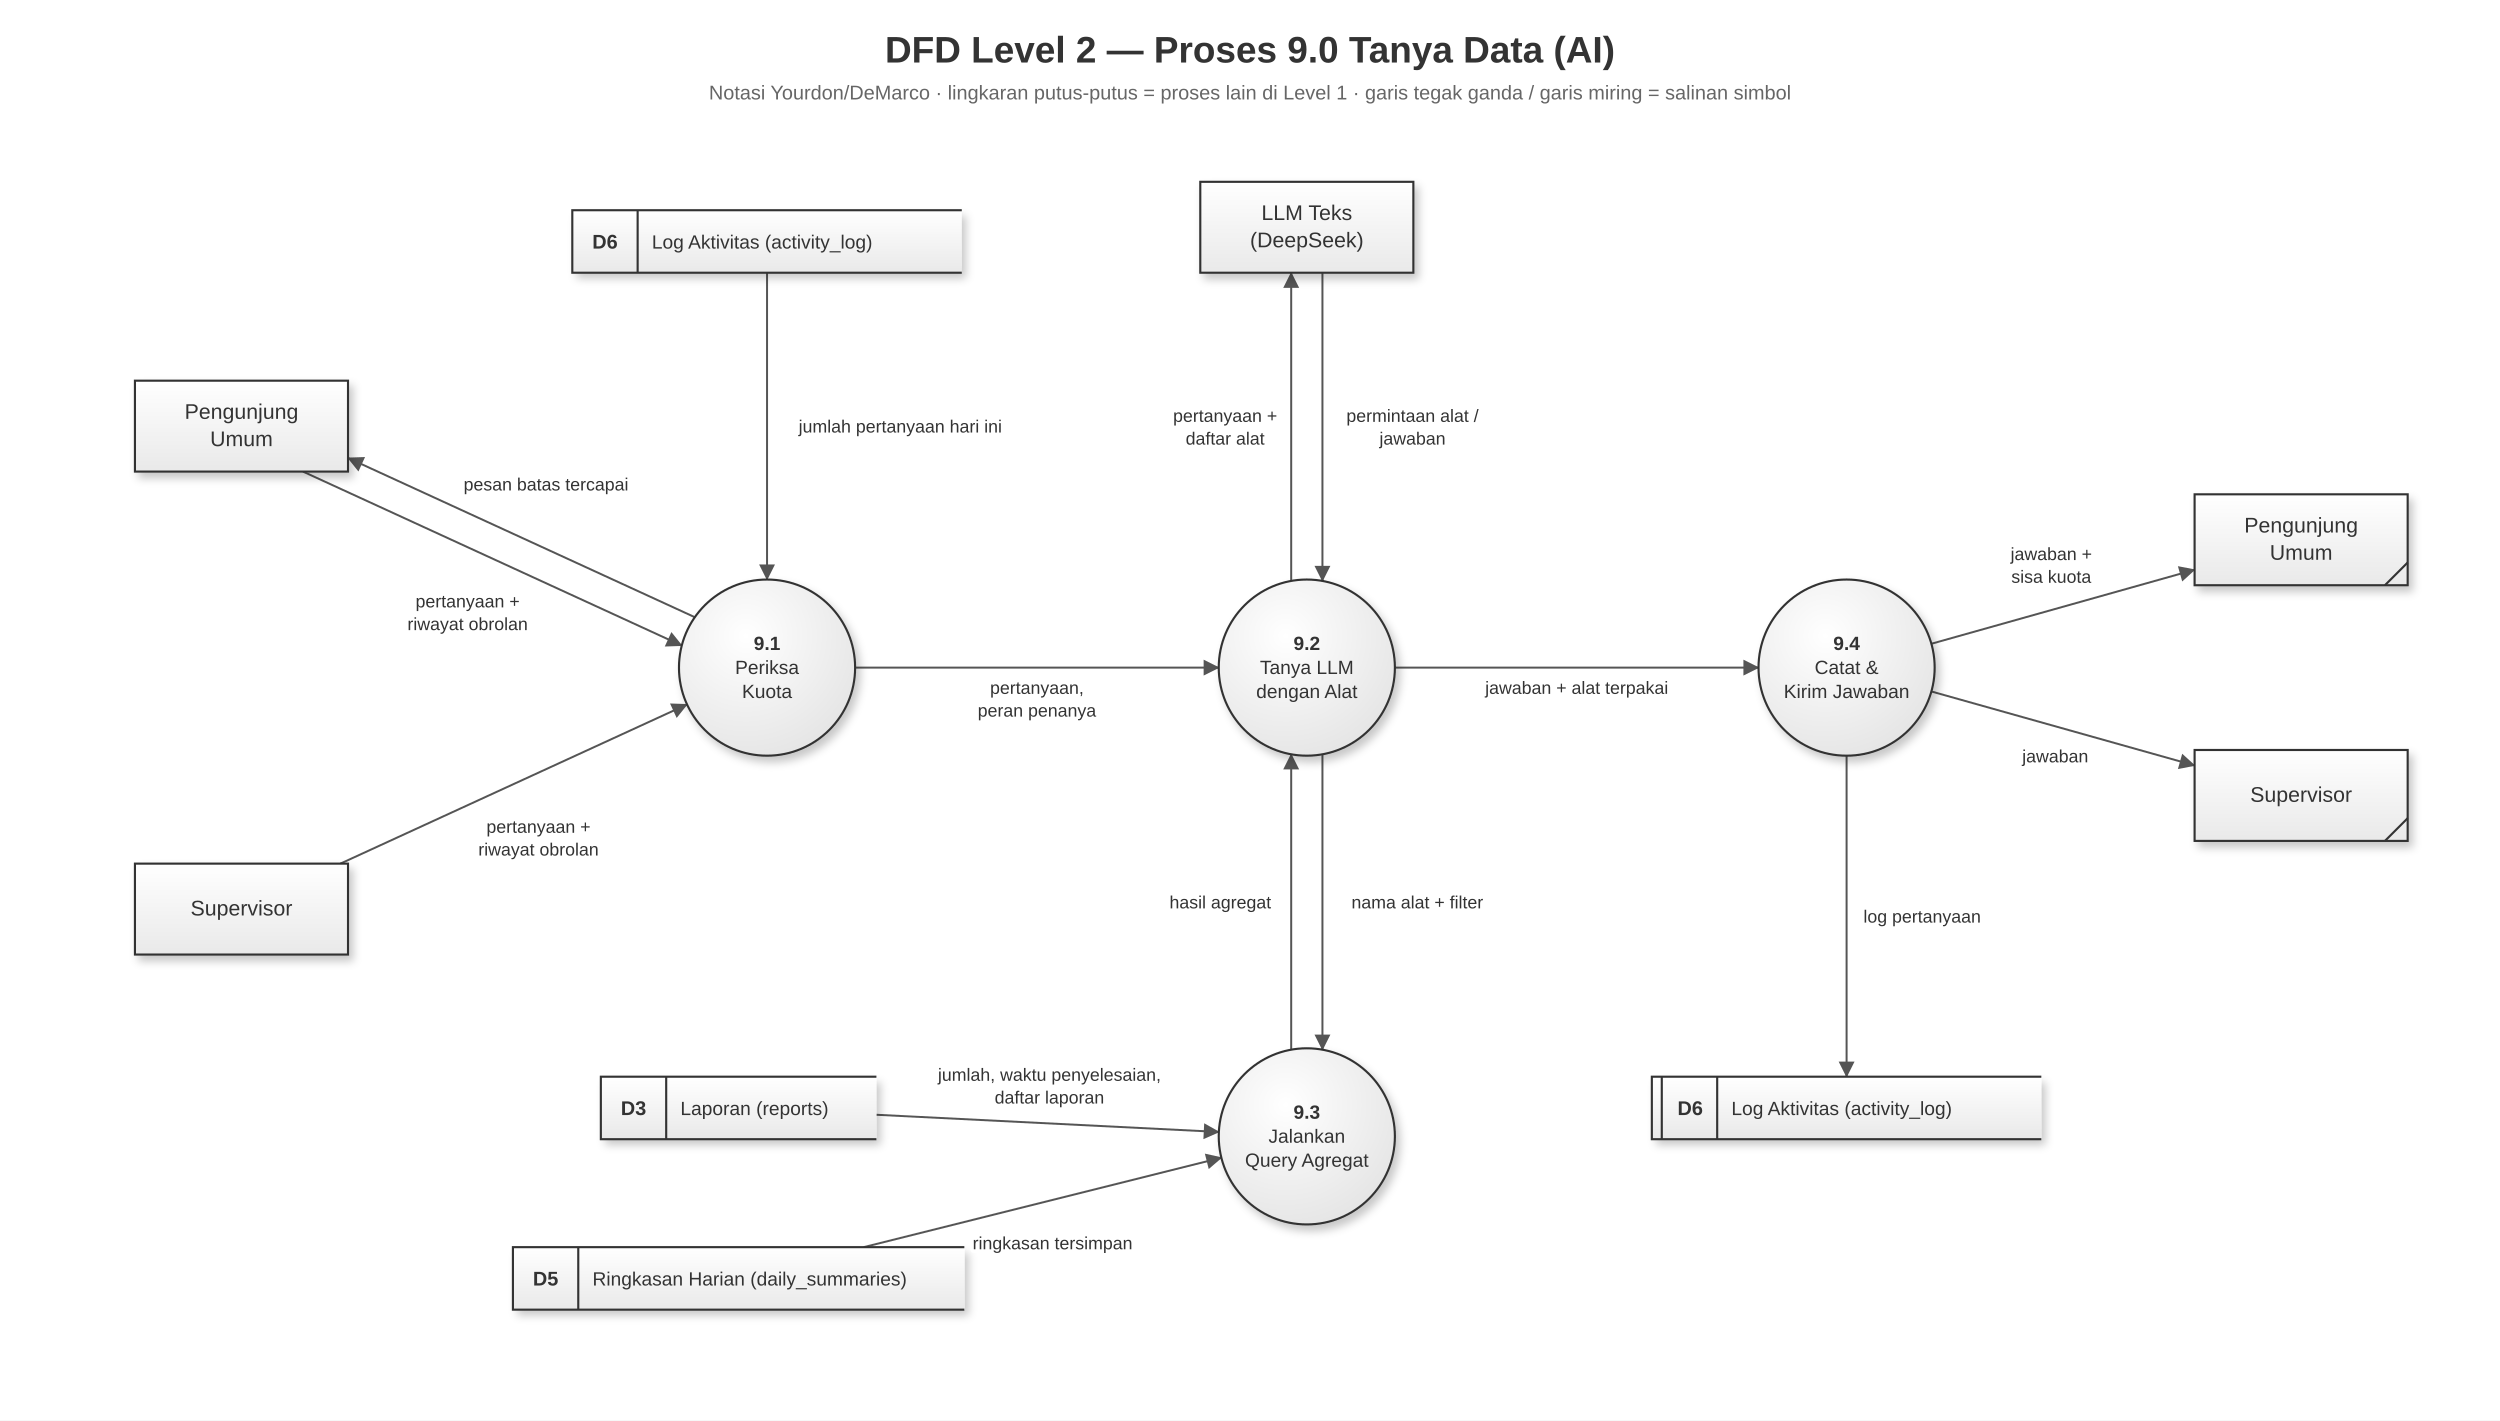
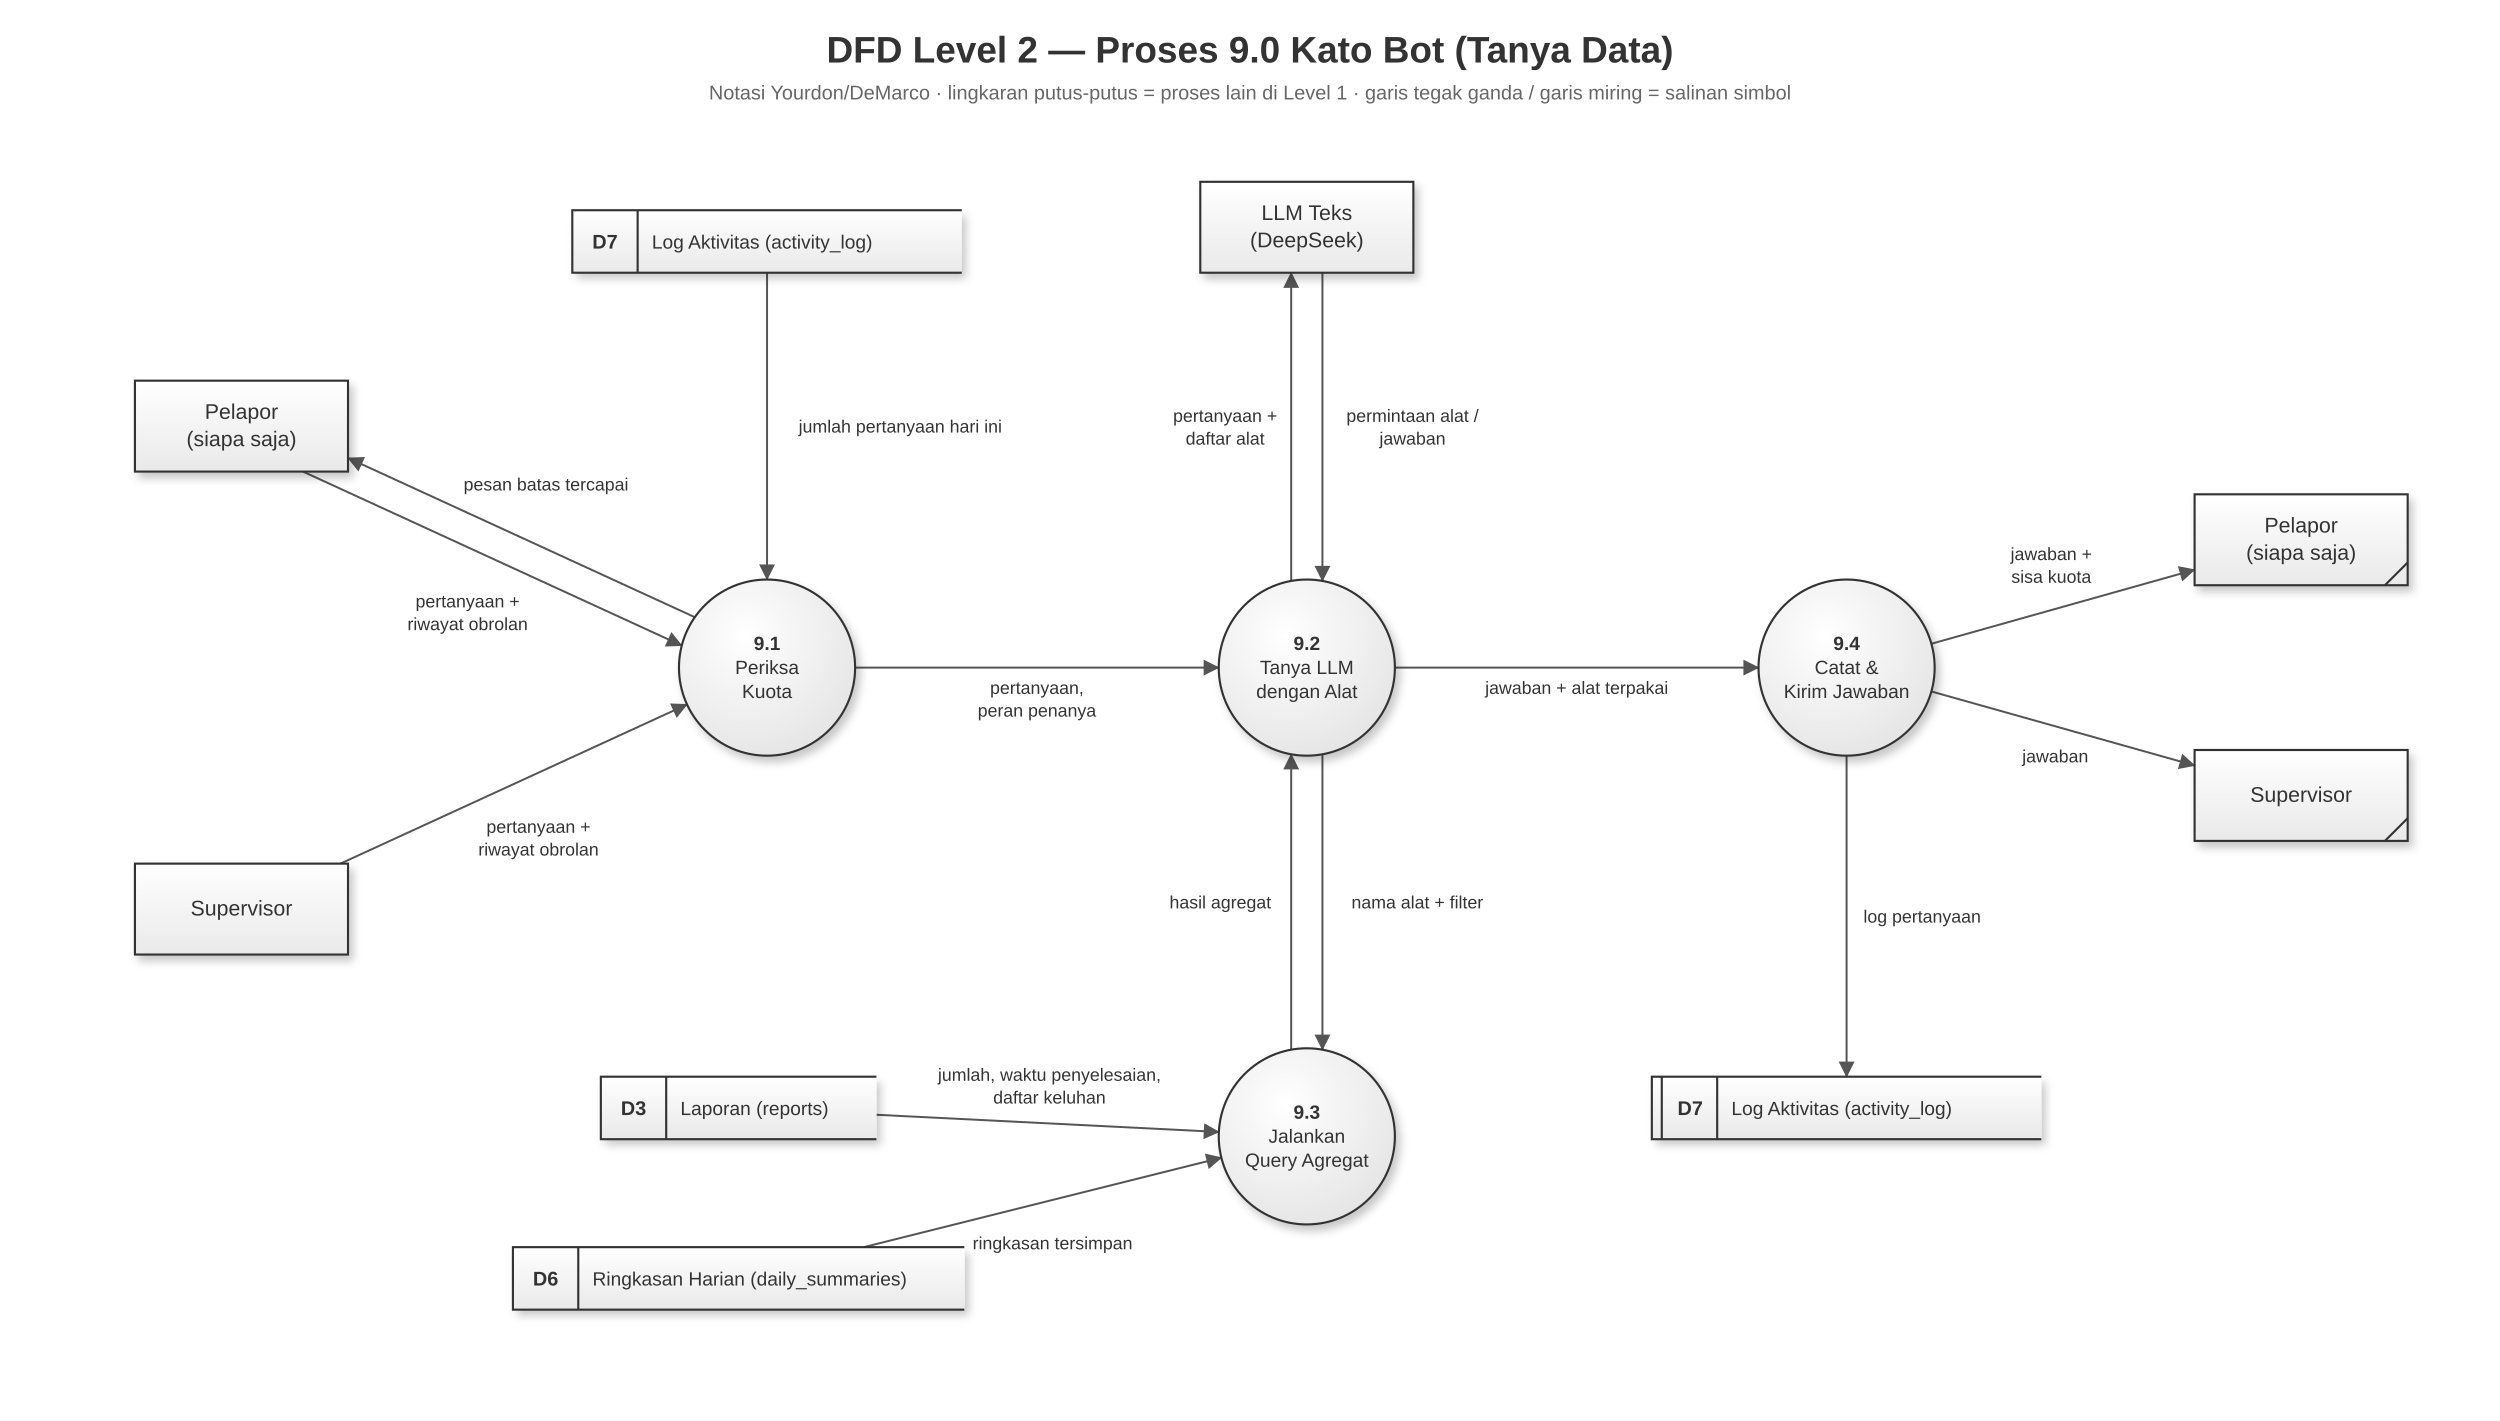
<svg xmlns="http://www.w3.org/2000/svg" width="1760" height="1000" viewBox="0 0 1760 1000" font-family="Arial, Helvetica, sans-serif" fill="#333333">
  <defs>
    <filter id="bayang" x="-20%" y="-20%" width="150%" height="150%">
      <feDropShadow dx="3" dy="4" stdDeviation="3" flood-color="#000" flood-opacity="0.22" />
    </filter>
    <radialGradient id="bola" cx="38%" cy="32%" r="75%">
      <stop offset="0" stop-color="#FFFFFF" />
      <stop offset="1" stop-color="#E4E4E4" />
    </radialGradient>
    <linearGradient id="kotak" x1="0" y1="0" x2="0" y2="1">
      <stop offset="0" stop-color="#FFFFFF" />
      <stop offset="1" stop-color="#E9E9E9" />
    </linearGradient>
    <marker id="panah" viewBox="0 0 10 10" refX="9.5" refY="5" markerWidth="8" markerHeight="8" orient="auto">
      <path d="M0,0 L10,5 L0,10 z" fill="#555555" />
    </marker>
  </defs>
  <rect width="1760" height="1000" fill="#FFFFFF" />
-   <text x="880.0" y="44" font-size="26" font-weight="bold" text-anchor="middle">DFD Level 2 — Proses 9.0 Tanya Data (AI)</text>
+   <text x="880.0" y="44" font-size="26" font-weight="bold" text-anchor="middle">DFD Level 2 — Proses 9.0 Kato Bot (Tanya Data)</text>
  <text x="880.0" y="70" font-size="14" fill="#666" text-anchor="middle">Notasi Yourdon/DeMarco · lingkaran putus-putus = proses lain di Level 1 · garis tegak ganda / garis miring = salinan simbol</text>
  <polyline points="213.3,332.0 480.0,454.5" fill="none" stroke="#555555" stroke-width="1.4" marker-end="url(#panah)" />
  <polyline points="489.1,434.5 245.0,322.4" fill="none" stroke="#555555" stroke-width="1.4" marker-end="url(#panah)" />
  <polyline points="239.6,608.0 483.7,495.9" fill="none" stroke="#555555" stroke-width="1.4" marker-end="url(#panah)" />
  <polyline points="540.0,192.0 540.0,408.0" fill="none" stroke="#555555" stroke-width="1.4" marker-end="url(#panah)" />
  <polyline points="602.0,470.0 858.0,470.0" fill="none" stroke="#555555" stroke-width="1.4" marker-end="url(#panah)" />
  <polyline points="909.0,409.0 909.0,192.0" fill="none" stroke="#555555" stroke-width="1.4" marker-end="url(#panah)" />
  <polyline points="931.0,192.0 931.0,409.0" fill="none" stroke="#555555" stroke-width="1.4" marker-end="url(#panah)" />
  <polyline points="931.0,531.0 931.0,739.0" fill="none" stroke="#555555" stroke-width="1.4" marker-end="url(#panah)" />
  <polyline points="909.0,739.0 909.0,531.0" fill="none" stroke="#555555" stroke-width="1.4" marker-end="url(#panah)" />
  <polyline points="617.0,784.8 858.1,796.9" fill="none" stroke="#555555" stroke-width="1.4" marker-end="url(#panah)" />
  <polyline points="608.0,878.0 859.9,815.0" fill="none" stroke="#555555" stroke-width="1.4" marker-end="url(#panah)" />
  <polyline points="982.0,470.0 1238.0,470.0" fill="none" stroke="#555555" stroke-width="1.4" marker-end="url(#panah)" />
  <polyline points="1300.0,532.0 1300.0,758.0" fill="none" stroke="#555555" stroke-width="1.4" marker-end="url(#panah)" />
  <polyline points="1359.7,453.2 1545.0,401.1" fill="none" stroke="#555555" stroke-width="1.4" marker-end="url(#panah)" />
  <polyline points="1359.7,486.8 1545.0,538.9" fill="none" stroke="#555555" stroke-width="1.4" marker-end="url(#panah)" />
  <rect x="95.0" y="268.0" width="150.0" height="64" fill="url(#kotak)" stroke="#333333" stroke-width="1.5" filter="url(#bayang)" />
-   <text x="170.0" y="294.9" font-size="15" text-anchor="middle">Pengunjung</text>
-   <text x="170.0" y="314.1" font-size="15" text-anchor="middle">Umum</text>
+   <text x="170.0" y="294.9" font-size="15" text-anchor="middle">Pelapor</text>
+   <text x="170.0" y="314.1" font-size="15" text-anchor="middle">(siapa saja)</text>
  <rect x="95.0" y="608.0" width="150.0" height="64" fill="url(#kotak)" stroke="#333333" stroke-width="1.5" filter="url(#bayang)" />
  <text x="170.0" y="644.5" font-size="15" text-anchor="middle">Supervisor</text>
  <circle cx="540" cy="470" r="62" fill="url(#bola)" stroke="#333333" stroke-width="1.5" filter="url(#bayang)" />
  <text x="540" y="457.6" font-size="13.5" text-anchor="middle" font-weight="bold">9.1</text>
  <text x="540" y="474.5" font-size="13.5" text-anchor="middle">Periksa</text>
  <text x="540" y="491.4" font-size="13.5" text-anchor="middle">Kuota</text>
  <circle cx="920" cy="470" r="62" fill="url(#bola)" stroke="#333333" stroke-width="1.5" filter="url(#bayang)" />
  <text x="920" y="457.6" font-size="13.5" text-anchor="middle" font-weight="bold">9.2</text>
  <text x="920" y="474.5" font-size="13.5" text-anchor="middle">Tanya LLM</text>
  <text x="920" y="491.4" font-size="13.5" text-anchor="middle">dengan Alat</text>
  <circle cx="920" cy="800" r="62" fill="url(#bola)" stroke="#333333" stroke-width="1.5" filter="url(#bayang)" />
  <text x="920" y="787.6" font-size="13.5" text-anchor="middle" font-weight="bold">9.3</text>
  <text x="920" y="804.5" font-size="13.5" text-anchor="middle">Jalankan</text>
  <text x="920" y="821.4" font-size="13.5" text-anchor="middle">Query Agregat</text>
  <circle cx="1300" cy="470" r="62" fill="url(#bola)" stroke="#333333" stroke-width="1.5" filter="url(#bayang)" />
  <text x="1300" y="457.6" font-size="13.5" text-anchor="middle" font-weight="bold">9.4</text>
  <text x="1300" y="474.5" font-size="13.5" text-anchor="middle">Catat &amp;</text>
  <text x="1300" y="491.4" font-size="13.5" text-anchor="middle">Kirim Jawaban</text>
  <g filter="url(#bayang)">
    <rect x="402.9" y="148.0" width="274.1" height="44" fill="url(#kotak)" />
  </g>
  <path d="M677.1,148.0 H402.9 V192.0 H677.1" fill="none" stroke="#333333" stroke-width="1.5" />
  <line x1="448.9" y1="148.0" x2="448.9" y2="192.0" stroke="#333333" stroke-width="1.5" />
-   <text x="425.9" y="175.0" font-size="14" font-weight="bold" text-anchor="middle">D6</text>
+   <text x="425.9" y="175.0" font-size="14" font-weight="bold" text-anchor="middle">D7</text>
  <text x="458.9" y="175.0" font-size="13.5">Log Aktivitas (activity_log)</text>
  <rect x="845.0" y="128.0" width="150.0" height="64" fill="url(#kotak)" stroke="#333333" stroke-width="1.5" filter="url(#bayang)" />
  <text x="920.0" y="154.9" font-size="15" text-anchor="middle">LLM Teks</text>
  <text x="920.0" y="174.1" font-size="15" text-anchor="middle">(DeepSeek)</text>
  <g filter="url(#bayang)">
    <rect x="423.0" y="758.0" width="193.9" height="44" fill="url(#kotak)" />
  </g>
  <path d="M617.0,758.0 H423.0 V802.0 H617.0" fill="none" stroke="#333333" stroke-width="1.5" />
  <line x1="469.0" y1="758.0" x2="469.0" y2="802.0" stroke="#333333" stroke-width="1.5" />
  <text x="446.0" y="785.0" font-size="14" font-weight="bold" text-anchor="middle">D3</text>
  <text x="479.0" y="785.0" font-size="13.5">Laporan (reports)</text>
  <g filter="url(#bayang)">
    <rect x="361.1" y="878.0" width="317.9" height="44" fill="url(#kotak)" />
  </g>
  <path d="M678.9,878.0 H361.1 V922.0 H678.9" fill="none" stroke="#333333" stroke-width="1.5" />
  <line x1="407.1" y1="878.0" x2="407.1" y2="922.0" stroke="#333333" stroke-width="1.5" />
-   <text x="384.1" y="905.0" font-size="14" font-weight="bold" text-anchor="middle">D5</text>
+   <text x="384.1" y="905.0" font-size="14" font-weight="bold" text-anchor="middle">D6</text>
  <text x="417.1" y="905.0" font-size="13.5">Ringkasan Harian (daily_summaries)</text>
  <g filter="url(#bayang)">
    <rect x="1162.9" y="758.0" width="274.1" height="44" fill="url(#kotak)" />
  </g>
  <path d="M1437.1,758.0 H1162.9 V802.0 H1437.1" fill="none" stroke="#333333" stroke-width="1.5" />
  <line x1="1208.9" y1="758.0" x2="1208.9" y2="802.0" stroke="#333333" stroke-width="1.5" />
  <line x1="1169.9" y1="758.0" x2="1169.9" y2="802.0" stroke="#333333" stroke-width="1.5" />
-   <text x="1189.9" y="785.0" font-size="14" font-weight="bold" text-anchor="middle">D6</text>
+   <text x="1189.9" y="785.0" font-size="14" font-weight="bold" text-anchor="middle">D7</text>
  <text x="1218.9" y="785.0" font-size="13.5">Log Aktivitas (activity_log)</text>
  <rect x="1545.0" y="348.0" width="150.0" height="64" fill="url(#kotak)" stroke="#333333" stroke-width="1.5" filter="url(#bayang)" />
  <line x1="1679.0" y1="412.0" x2="1695.0" y2="396.0" stroke="#333333" stroke-width="1.5" />
-   <text x="1620.0" y="374.9" font-size="15" text-anchor="middle">Pengunjung</text>
-   <text x="1620.0" y="394.1" font-size="15" text-anchor="middle">Umum</text>
+   <text x="1620.0" y="374.9" font-size="15" text-anchor="middle">Pelapor</text>
+   <text x="1620.0" y="394.1" font-size="15" text-anchor="middle">(siapa saja)</text>
  <rect x="1545.0" y="528.0" width="150.0" height="64" fill="url(#kotak)" stroke="#333333" stroke-width="1.5" filter="url(#bayang)" />
  <line x1="1679.0" y1="592.0" x2="1695.0" y2="576.0" stroke="#333333" stroke-width="1.5" />
  <text x="1620.0" y="564.5" font-size="15" text-anchor="middle">Supervisor</text>
  <text x="329.2" y="427.6" font-size="12.5" text-anchor="middle" stroke="#FFFFFF" stroke-width="5" stroke-linejoin="round" paint-order="stroke">pertanyaan +</text>
  <text x="329.2" y="443.6" font-size="12.5" text-anchor="middle" stroke="#FFFFFF" stroke-width="5" stroke-linejoin="round" paint-order="stroke">riwayat obrolan</text>
  <text x="384.4" y="345.3" font-size="12.5" text-anchor="middle" stroke="#FFFFFF" stroke-width="5" stroke-linejoin="round" paint-order="stroke">pesan batas tercapai</text>
  <text x="379.1" y="586.3" font-size="12.5" text-anchor="middle" stroke="#FFFFFF" stroke-width="5" stroke-linejoin="round" paint-order="stroke">pertanyaan +</text>
  <text x="379.1" y="602.3" font-size="12.5" text-anchor="middle" stroke="#FFFFFF" stroke-width="5" stroke-linejoin="round" paint-order="stroke">riwayat obrolan</text>
  <text x="633.8" y="304.5" font-size="12.5" text-anchor="middle" stroke="#FFFFFF" stroke-width="5" stroke-linejoin="round" paint-order="stroke">jumlah pertanyaan hari ini</text>
  <text x="730.0" y="488.5" font-size="12.5" text-anchor="middle" stroke="#FFFFFF" stroke-width="5" stroke-linejoin="round" paint-order="stroke">pertanyaan,</text>
  <text x="730.0" y="504.5" font-size="12.5" text-anchor="middle" stroke="#FFFFFF" stroke-width="5" stroke-linejoin="round" paint-order="stroke">peran penanya</text>
  <text x="862.5" y="297.0" font-size="12.5" text-anchor="middle" stroke="#FFFFFF" stroke-width="5" stroke-linejoin="round" paint-order="stroke">pertanyaan +</text>
  <text x="862.5" y="313.0" font-size="12.5" text-anchor="middle" stroke="#FFFFFF" stroke-width="5" stroke-linejoin="round" paint-order="stroke">daftar alat</text>
  <text x="994.4" y="297.0" font-size="12.5" text-anchor="middle" stroke="#FFFFFF" stroke-width="5" stroke-linejoin="round" paint-order="stroke">permintaan alat /</text>
  <text x="994.4" y="313.0" font-size="12.5" text-anchor="middle" stroke="#FFFFFF" stroke-width="5" stroke-linejoin="round" paint-order="stroke">jawaban</text>
  <text x="997.8" y="639.5" font-size="12.5" text-anchor="middle" stroke="#FFFFFF" stroke-width="5" stroke-linejoin="round" paint-order="stroke">nama alat + filter</text>
  <text x="859.1" y="639.5" font-size="12.5" text-anchor="middle" stroke="#FFFFFF" stroke-width="5" stroke-linejoin="round" paint-order="stroke">hasil agregat</text>
  <text x="738.8" y="760.9" font-size="12.5" text-anchor="middle" stroke="#FFFFFF" stroke-width="5" stroke-linejoin="round" paint-order="stroke">jumlah, waktu penyelesaian,</text>
-   <text x="738.8" y="776.9" font-size="12.5" text-anchor="middle" stroke="#FFFFFF" stroke-width="5" stroke-linejoin="round" paint-order="stroke">daftar laporan</text>
+   <text x="738.8" y="776.9" font-size="12.5" text-anchor="middle" stroke="#FFFFFF" stroke-width="5" stroke-linejoin="round" paint-order="stroke">daftar keluhan</text>
  <text x="741.0" y="879.5" font-size="12.5" text-anchor="middle" stroke="#FFFFFF" stroke-width="5" stroke-linejoin="round" paint-order="stroke">ringkasan tersimpan</text>
  <text x="1110.0" y="488.5" font-size="12.5" text-anchor="middle" stroke="#FFFFFF" stroke-width="5" stroke-linejoin="round" paint-order="stroke">jawaban + alat terpakai</text>
  <text x="1353.2" y="649.5" font-size="12.5" text-anchor="middle" stroke="#FFFFFF" stroke-width="5" stroke-linejoin="round" paint-order="stroke">log pertanyaan</text>
  <text x="1444.1" y="394.3" font-size="12.5" text-anchor="middle" stroke="#FFFFFF" stroke-width="5" stroke-linejoin="round" paint-order="stroke">jawaban +</text>
  <text x="1444.1" y="410.3" font-size="12.5" text-anchor="middle" stroke="#FFFFFF" stroke-width="5" stroke-linejoin="round" paint-order="stroke">sisa kuota</text>
  <text x="1446.9" y="536.7" font-size="12.5" text-anchor="middle" stroke="#FFFFFF" stroke-width="5" stroke-linejoin="round" paint-order="stroke">jawaban</text>
</svg>
